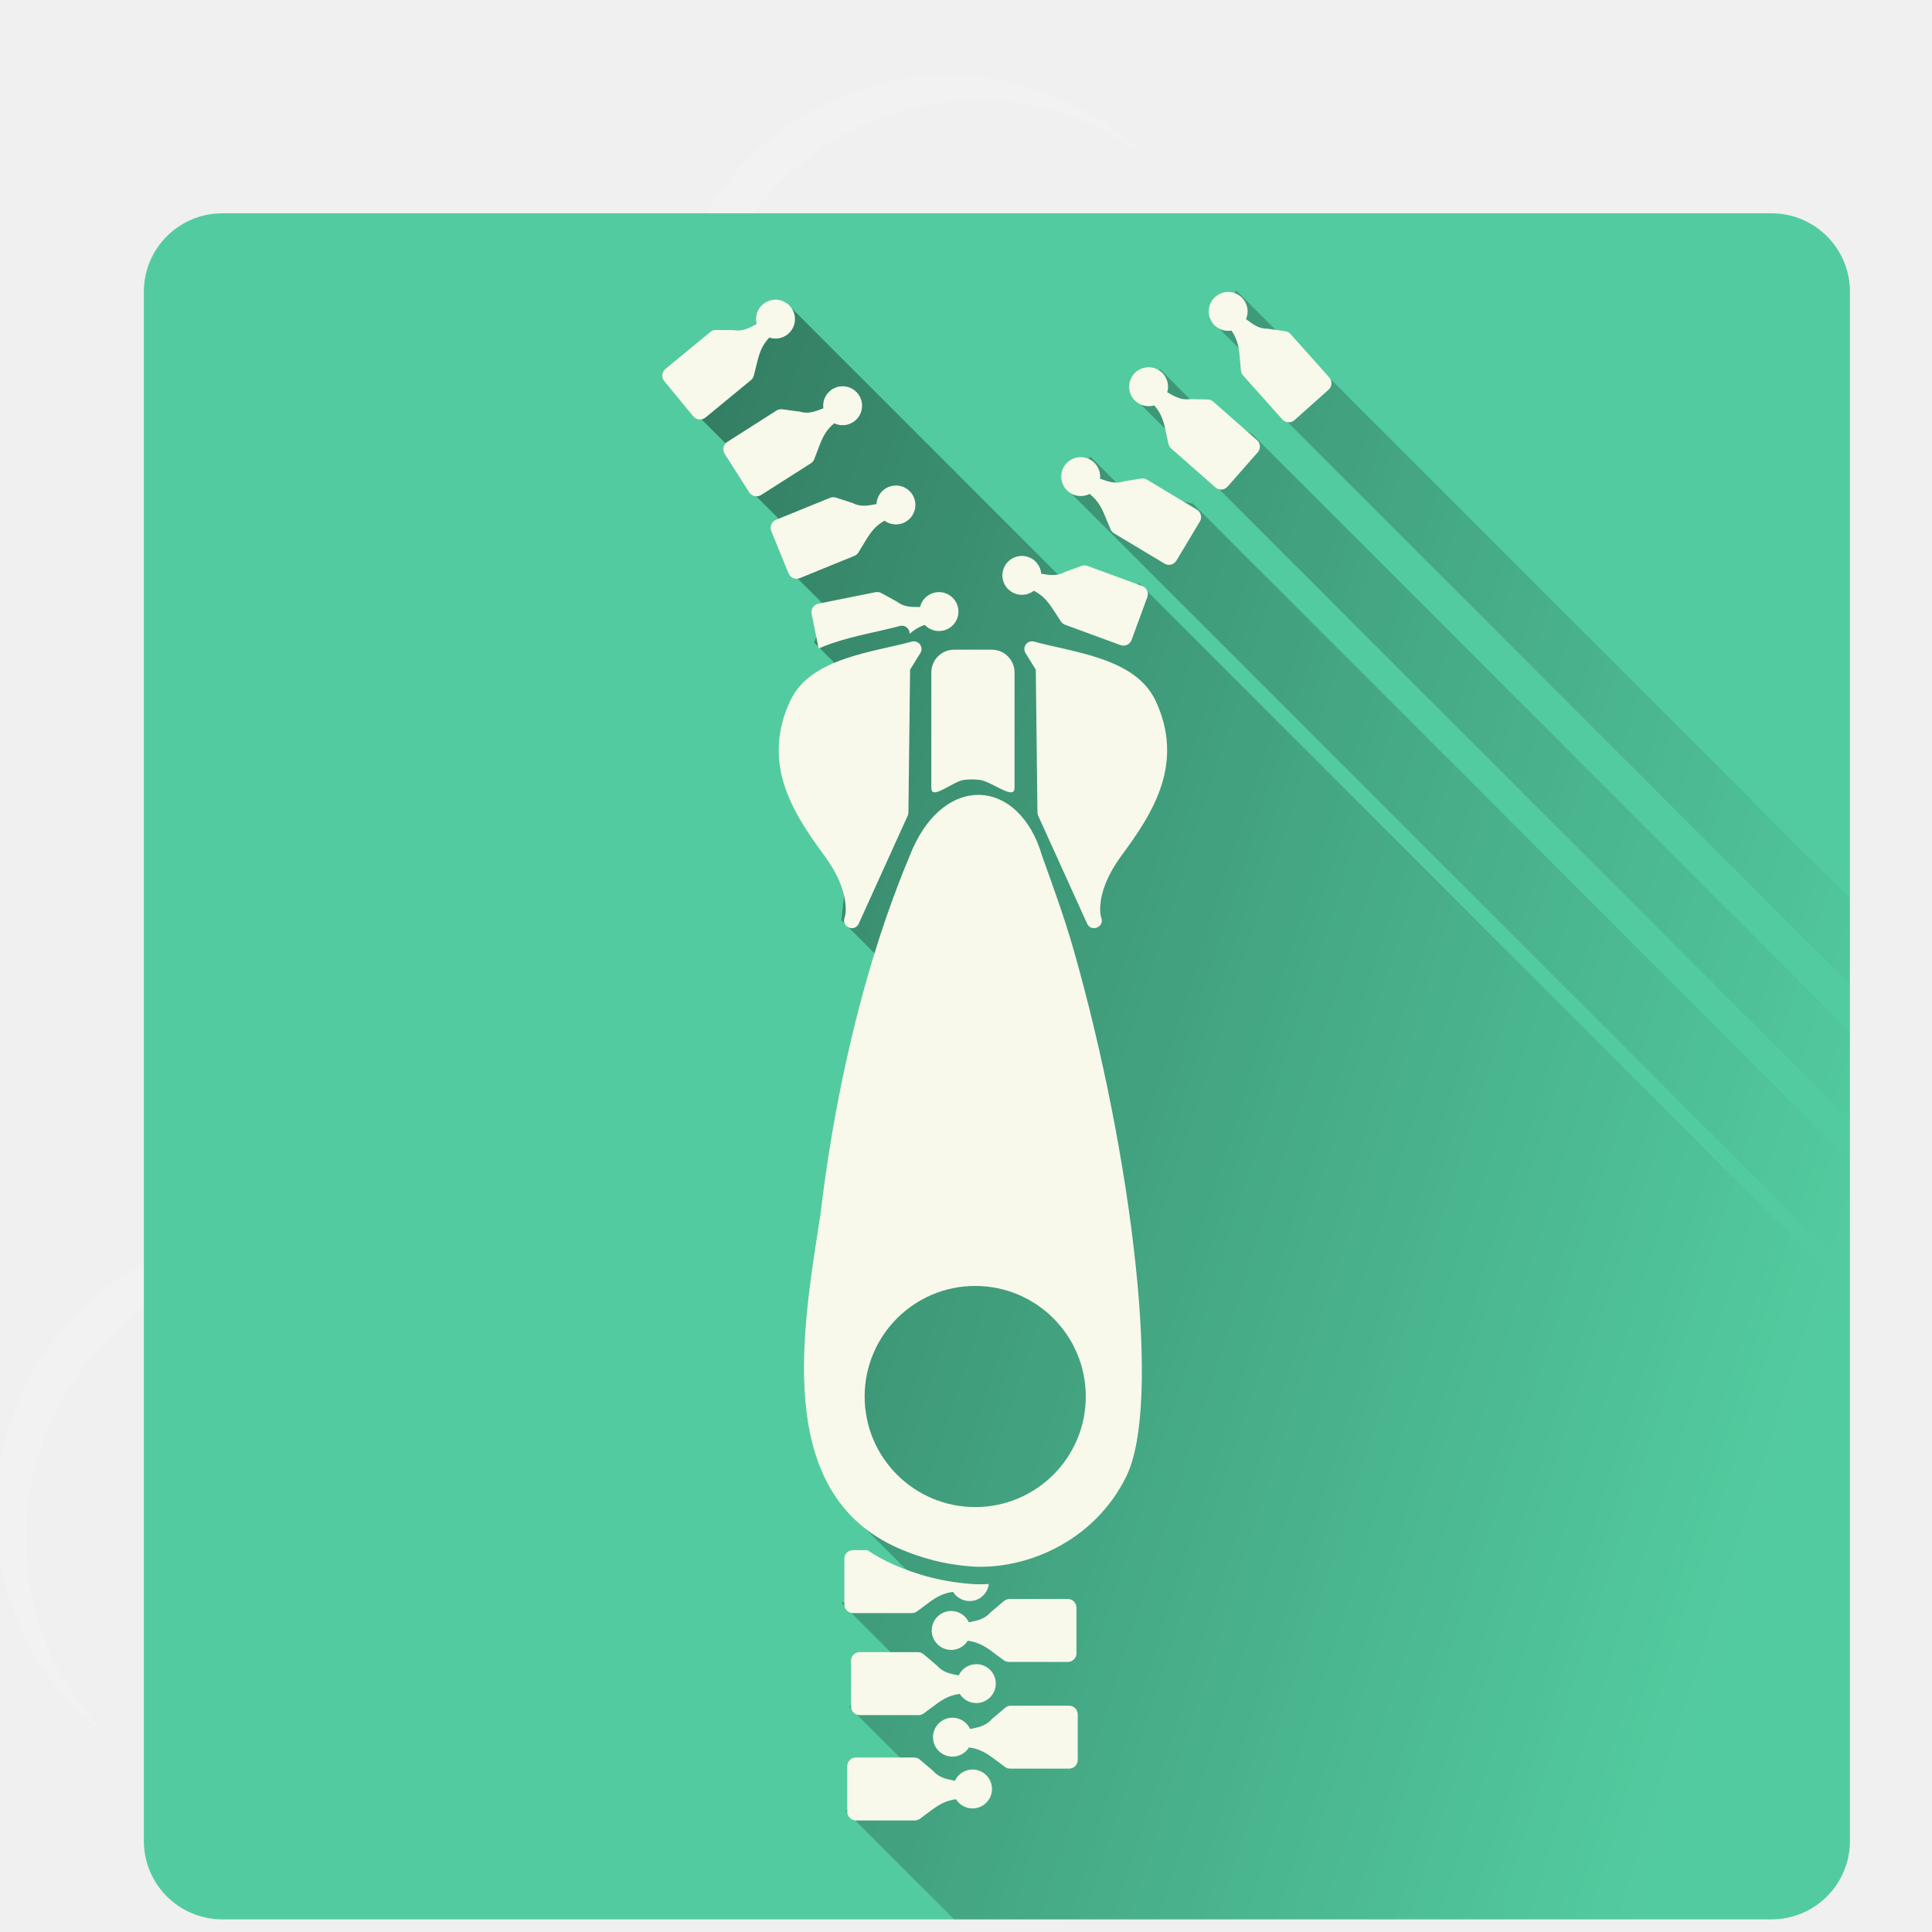
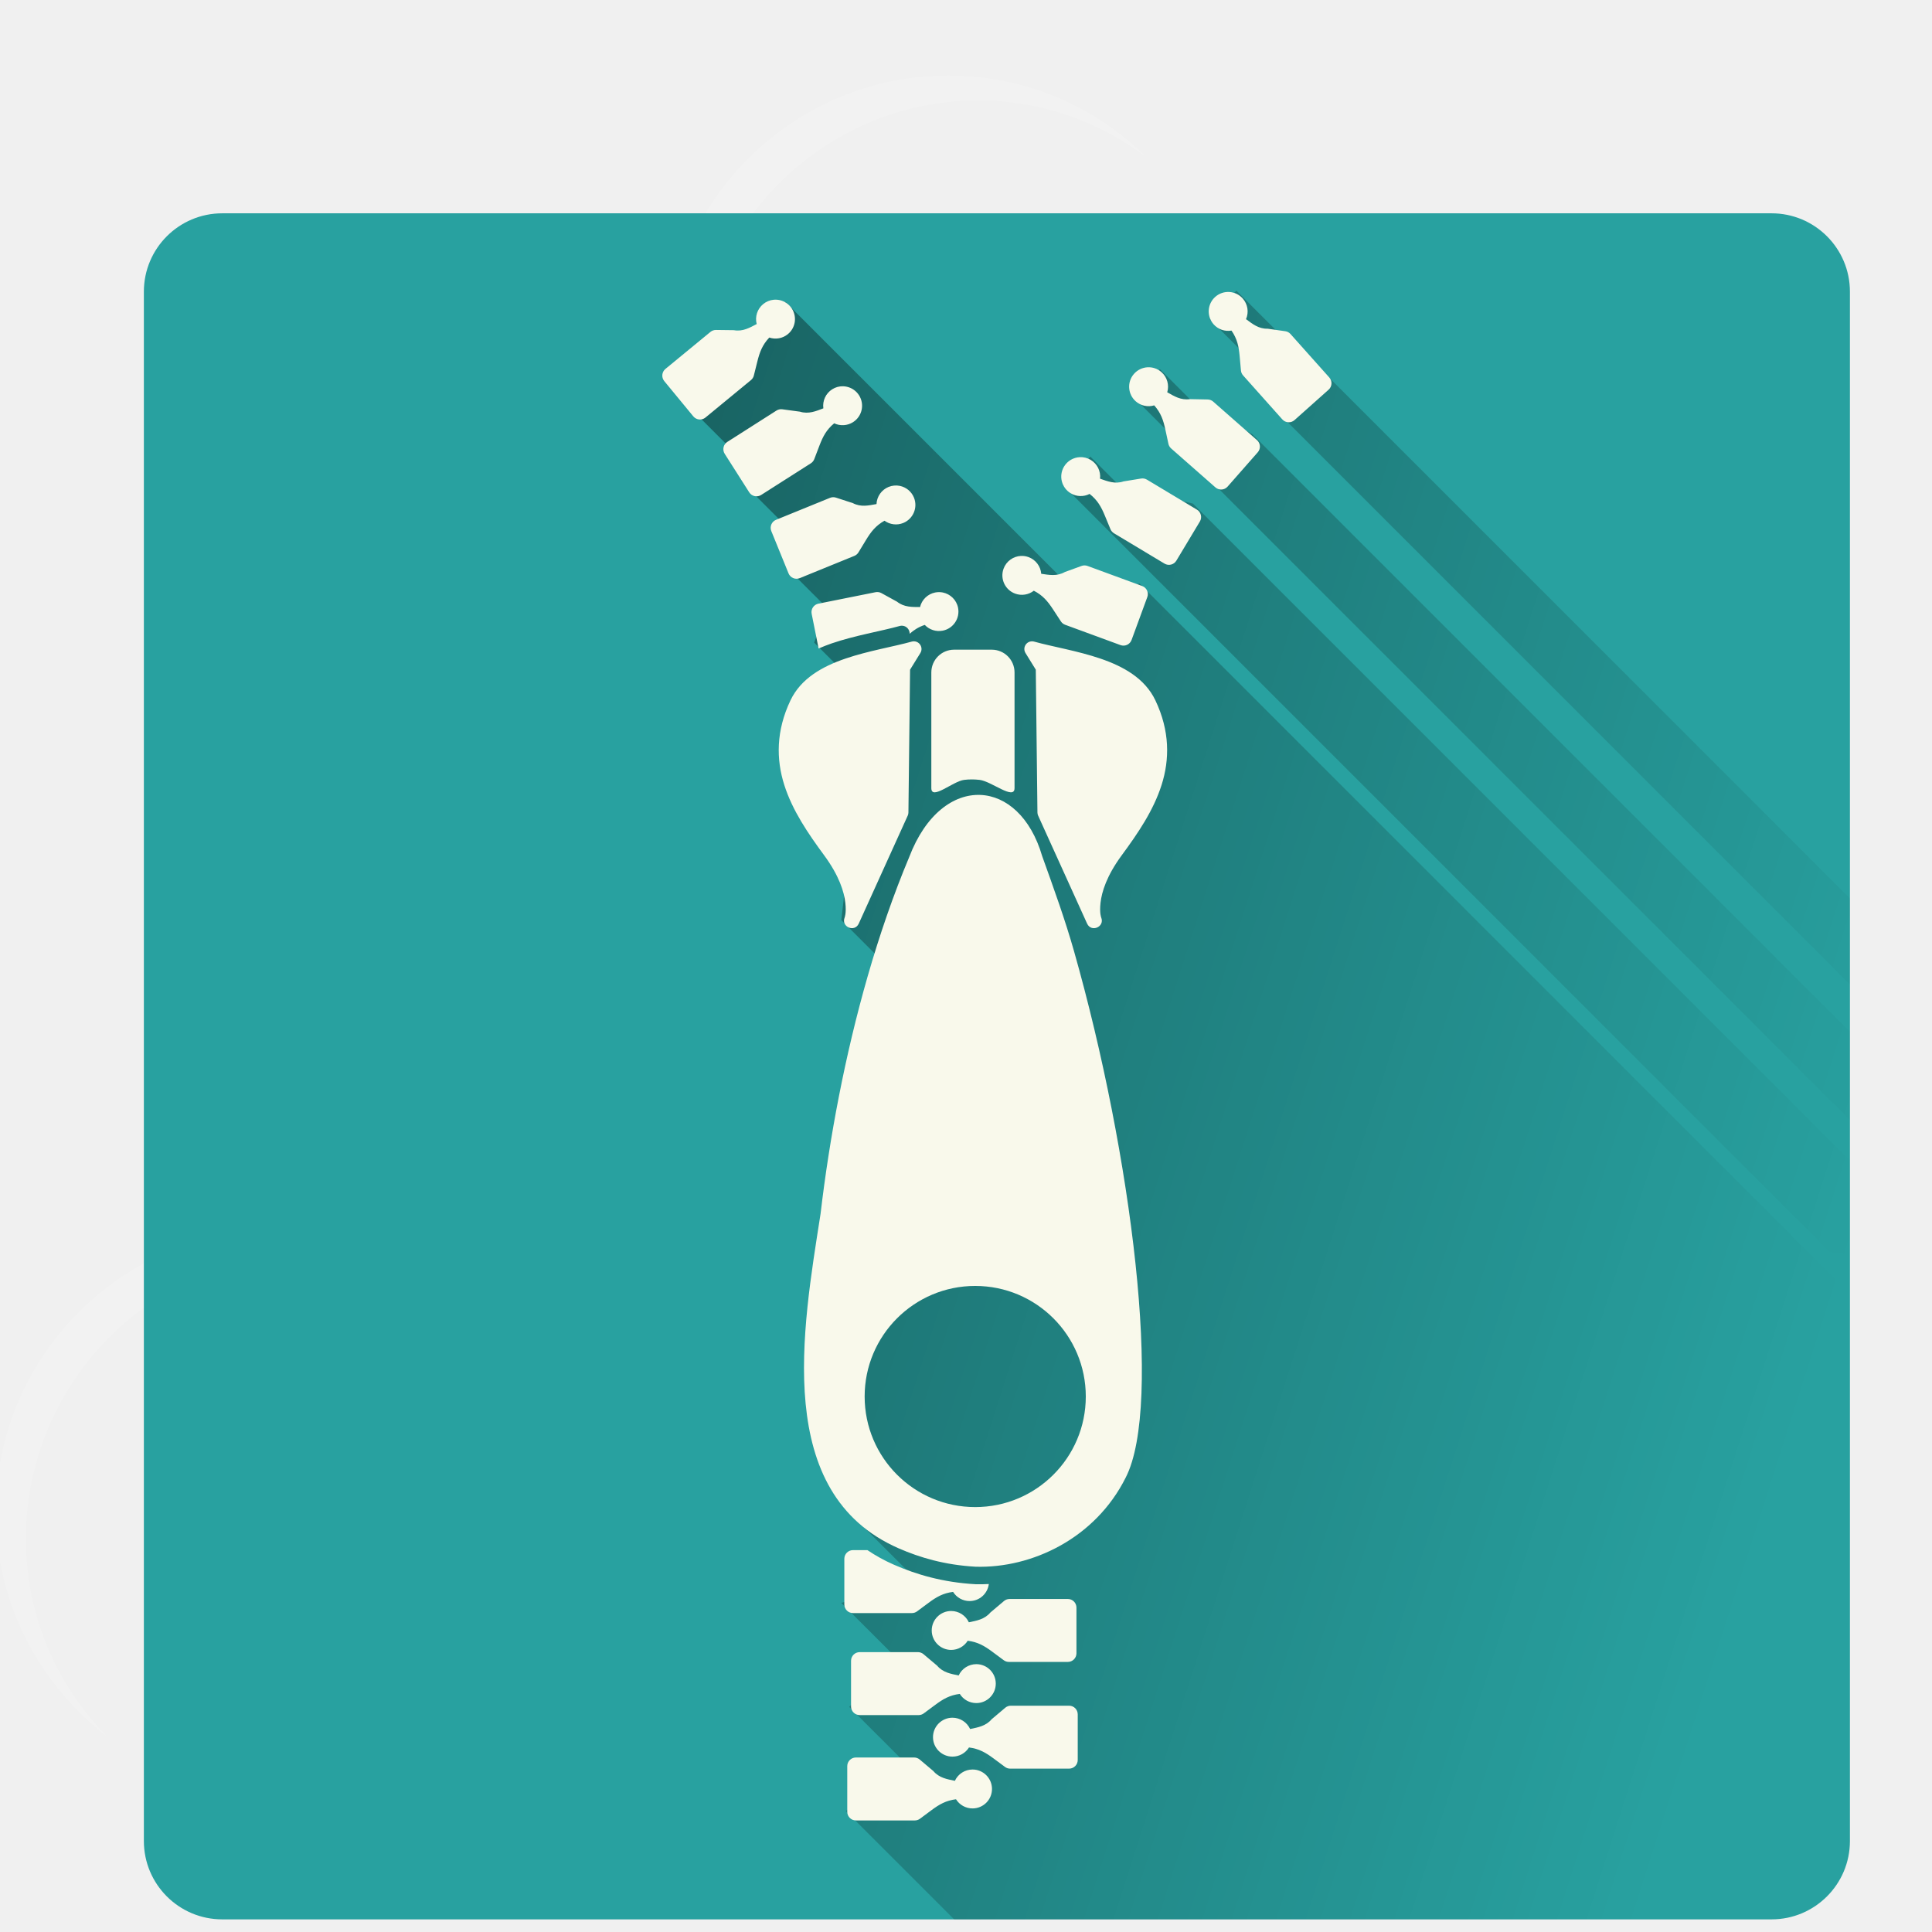
<svg xmlns="http://www.w3.org/2000/svg" xmlns:xlink="http://www.w3.org/1999/xlink" viewBox="0 0 512 512" id="svg2" version="1.1" width="100%" height="100%">
  <defs id="defs4">
    <linearGradient id="linearGradient1116">
      <stop style="stop-color:#000000;stop-opacity:1;" offset="0" id="stop1112" />
      <stop style="stop-color:#000000;stop-opacity:0;" offset="1" id="stop1114" />
    </linearGradient>
    <linearGradient gradientTransform="matrix(0,-1,1,0,-1.5e-6,48)" gradientUnits="userSpaceOnUse" x2="47" x1="1" id="linearGradient3764">
      <stop id="stop7" style="stop-color:#99b901;stop-opacity:1" />
      <stop id="stop9" style="stop-color:#a8cd01;stop-opacity:1" offset="1" />
    </linearGradient>
    <clipPath id="clipPath-363610498">
      <g id="g12" transform="translate(0,-1004.362)">
        <path id="path14" style="fill:#1890d0" transform="matrix(15.33333,0,0,11.5,415,878.8622)" d="m -24,13 c 0,1.105 -0.672,2 -1.5,2 -0.828,0 -1.5,-0.895 -1.5,-2 0,-1.105 0.672,-2 1.5,-2 0.828,0 1.5,0.895 1.5,2 z" />
      </g>
    </clipPath>
    <clipPath id="clipPath-375834240">
      <g id="g17" transform="translate(0,-1004.362)">
        <path id="path19" style="fill:#1890d0" transform="matrix(15.33333,0,0,11.5,415,878.8622)" d="m -24,13 c 0,1.105 -0.672,2 -1.5,2 -0.828,0 -1.5,-0.895 -1.5,-2 0,-1.105 0.672,-2 1.5,-2 0.828,0 1.5,0.895 1.5,2 z" />
      </g>
    </clipPath>
    <clipPath clipPathUnits="userSpaceOnUse" id="clipPath4608">
      <g id="g4610" style="fill:#6ee75c;fill-opacity:1">
        <path d="M 24,1 C 36.703,1 47,11.297 47,24 47,36.703 36.703,47 24,47 11.297,47 1,36.703 1,24 1,11.297 11.297,1 24,1 z" style="fill:#6ee75c;fill-opacity:1" id="path4612" />
      </g>
    </clipPath>
    <clipPath clipPathUnits="userSpaceOnUse" id="clipPath4614">
      <g id="g4616" style="fill:#6ee75c;fill-opacity:1">
        <path d="M 24,1 C 36.703,1 47,11.297 47,24 47,36.703 36.703,47 24,47 11.297,47 1,36.703 1,24 1,11.297 11.297,1 24,1 z" style="fill:#6ee75c;fill-opacity:1" id="path4618" />
      </g>
    </clipPath>
    <clipPath clipPathUnits="userSpaceOnUse" id="clipPath4620">
      <g id="g4622" style="fill:#6ee75c;fill-opacity:1">
        <path d="M 24,1 C 36.703,1 47,11.297 47,24 47,36.703 36.703,47 24,47 11.297,47 1,36.703 1,24 1,11.297 11.297,1 24,1 z" style="fill:#6ee75c;fill-opacity:1" id="path4624" />
      </g>
    </clipPath>
    <clipPath clipPathUnits="userSpaceOnUse" id="clipPath4626">
      <g id="g4628" style="fill:#6ee75c;fill-opacity:1">
        <path d="M 24,1 C 36.703,1 47,11.297 47,24 47,36.703 36.703,47 24,47 11.297,47 1,36.703 1,24 1,11.297 11.297,1 24,1 z" style="fill:#6ee75c;fill-opacity:1" id="path4630" />
      </g>
    </clipPath>
    <clipPath clipPathUnits="userSpaceOnUse" id="clipPath4632">
      <g id="g4634" style="fill:#6ee75c;fill-opacity:1">
        <path d="M 24,1 C 36.703,1 47,11.297 47,24 47,36.703 36.703,47 24,47 11.297,47 1,36.703 1,24 1,11.297 11.297,1 24,1 z" style="fill:#6ee75c;fill-opacity:1" id="path4636" />
      </g>
    </clipPath>
    <clipPath clipPathUnits="userSpaceOnUse" id="clipPath4638">
      <g id="g4640" style="fill:#6ee75c;fill-opacity:1">
        <path d="M 24,1 C 36.703,1 47,11.297 47,24 47,36.703 36.703,47 24,47 11.297,47 1,36.703 1,24 1,11.297 11.297,1 24,1 z" style="fill:#6ee75c;fill-opacity:1" id="path4642" />
      </g>
    </clipPath>
    <clipPath clipPathUnits="userSpaceOnUse" id="clipPath4638-8">
      <g id="g4640-2" style="fill:#6ee75c;fill-opacity:1">
        <path d="M 24,1 C 36.703,1 47,11.297 47,24 47,36.703 36.703,47 24,47 11.297,47 1,36.703 1,24 1,11.297 11.297,1 24,1 z" style="fill:#6ee75c;fill-opacity:1" id="path4642-2" />
      </g>
    </clipPath>
    <clipPath clipPathUnits="userSpaceOnUse" id="clipPath4632-2">
      <g id="g4634-0" style="fill:#6ee75c;fill-opacity:1">
        <path d="M 24,1 C 36.703,1 47,11.297 47,24 47,36.703 36.703,47 24,47 11.297,47 1,36.703 1,24 1,11.297 11.297,1 24,1 z" style="fill:#6ee75c;fill-opacity:1" id="path4636-0" />
      </g>
    </clipPath>
    <clipPath clipPathUnits="userSpaceOnUse" id="clipPath4626-7">
      <g id="g4628-3" style="fill:#6ee75c;fill-opacity:1">
        <path d="M 24,1 C 36.703,1 47,11.297 47,24 47,36.703 36.703,47 24,47 11.297,47 1,36.703 1,24 1,11.297 11.297,1 24,1 z" style="fill:#6ee75c;fill-opacity:1" id="path4630-1" />
      </g>
    </clipPath>
    <clipPath clipPathUnits="userSpaceOnUse" id="clipPath4620-3">
      <g id="g4622-2" style="fill:#6ee75c;fill-opacity:1">
        <path d="M 24,1 C 36.703,1 47,11.297 47,24 47,36.703 36.703,47 24,47 11.297,47 1,36.703 1,24 1,11.297 11.297,1 24,1 z" style="fill:#6ee75c;fill-opacity:1" id="path4624-6" />
      </g>
    </clipPath>
    <clipPath clipPathUnits="userSpaceOnUse" id="clipPath4614-6">
      <g id="g4616-6" style="fill:#6ee75c;fill-opacity:1">
        <path d="M 24,1 C 36.703,1 47,11.297 47,24 47,36.703 36.703,47 24,47 11.297,47 1,36.703 1,24 1,11.297 11.297,1 24,1 z" style="fill:#6ee75c;fill-opacity:1" id="path4618-2" />
      </g>
    </clipPath>
    <clipPath clipPathUnits="userSpaceOnUse" id="clipPath5067">
      <g id="g5069" style="fill:#6ee75c;fill-opacity:1">
        <path d="M 24,1 C 36.703,1 47,11.297 47,24 47,36.703 36.703,47 24,47 11.297,47 1,36.703 1,24 1,11.297 11.297,1 24,1 z" style="fill:#6ee75c;fill-opacity:1" id="path5071" />
      </g>
    </clipPath>
    <clipPath id="clipPath-054702263-3">
      <g transform="translate(0,-1004.362)" id="g17-7">
        <path d="m -24,13 c 0,1.105 -0.672,2 -1.5,2 -0.828,0 -1.5,-0.895 -1.5,-2 0,-1.105 0.672,-2 1.5,-2 0.828,0 1.5,0.895 1.5,2 z" transform="matrix(15.33333,0,0,11.5,415,878.8622)" style="fill:#1890d0" id="path19-4" />
      </g>
    </clipPath>
    <filter id="filter3826" height="1" width="1" y="0" x="0" color-interpolation-filters="sRGB">
      <feTurbulence id="feTurbulence3828" type="fractalNoise" numOctaves="3" baseFrequency="1" seed="0" result="result0" />
      <feColorMatrix id="feColorMatrix3830" result="result4" values="0" type="saturate" />
      <feComposite id="feComposite3832" in2="result4" in="SourceGraphic" operator="arithmetic" k1="1.25" k2="0.5" k3="0.5" result="result2" k4="0" />
      <feBlend id="feBlend3834" in2="SourceGraphic" result="result5" mode="normal" in="result2" />
      <feComposite id="feComposite3836" in2="SourceGraphic" in="result5" operator="in" result="result3" />
    </filter>
    <clipPath id="clipPath3881" clipPathUnits="userSpaceOnUse">
      <path transform="translate(-412,-17)" d="m 643,152.5 a 103.5,103.5 0 1 1 -207,0 103.5,103.5 0 1 1 207,0 z" id="path3883" style="fill:#008dff;fill-opacity:1;fill-rule:evenodd;stroke:none" />
    </clipPath>
    <linearGradient xlink:href="#linearGradient1116" id="linearGradient1118" x1="-435.899" y1="92.359" x2="470.296" y2="382.599" gradientUnits="userSpaceOnUse" />
    <clipPath clipPathUnits="userSpaceOnUse" id="clipPath1129">
      <rect ry="20.769" y="58.1" x="33.392" height="452.122" width="452.122" id="rect1131" style="color:#000000;display:inline;overflow:visible;visibility:visible;fill:#4ec670;fill-opacity:1;fill-rule:evenodd;stroke:none;stroke-width:3.6;marker:none;enable-background:accumulate" />
    </clipPath>
  </defs>
  <g id="layer1" style="opacity:0.129;display:inline" transform="translate(0,464)" />
  <g id="g33" transform="translate(0,464)">
    <g clip-path="url(#clipPath-363610498)" id="g35">
      <g id="g37" transform="translate(1,1)">
        <g id="g39" style="opacity:0.1">
          
        </g>
      </g>
    </g>
  </g>
  <g id="g41" transform="translate(0,464)">
    <g clip-path="url(#clipPath-375834240)" id="g43">
      
    </g>
  </g>
  <path style="font-size:medium;font-style:normal;font-variant:normal;font-weight:normal;font-stretch:normal;text-indent:0;text-align:start;text-decoration:none;line-height:normal;letter-spacing:normal;word-spacing:normal;text-transform:none;direction:ltr;block-progression:tb;writing-mode:lr-tb;text-anchor:start;baseline-shift:baseline;color:#000000;fill:#ffffff;fill-opacity:0.14;fill-rule:evenodd;stroke:none;stroke-width:3.6;marker:none;visibility:visible;display:inline;overflow:visible;enable-background:accumulate;font-family:Sans;-inkscape-font-specification:Sans" d="m 251.244,20.018 c -41.265,0 -74.982,33.717 -74.982,74.982 0,23.795 11.411,44.582 28.813,58.32 l 0,23.606 c -47.405,18.675 -81.231,64.167 -81.231,118.028 0,8.597 1.834,16.615 3.471,24.647 l -23.258,13.191 c -9.262,-4.211 -19.572,-6.943 -30.548,-6.943 -41.265,0 -74.635,33.777 -74.635,74.982 0,24.154 11.688,45.705 29.507,59.361 C 15.057,446.7 6.857,428.206 6.857,407.774 c 0,-41.206 33.37,-75.329 74.635,-75.329 10.977,0 20.939,3.079 30.201,7.29 l 23.258,-13.538 c -1.637,-8.032 -3.471,-15.703 -3.471,-24.3 0,-53.861 34.173,-99.353 81.578,-118.028 l 0,-23.606 c -17.401,-13.737 -28.813,-34.524 -28.813,-58.32 0,-41.265 33.717,-75.33 74.982,-75.33 16.68,0 31.963,5.599 44.434,14.927 -13.54,-13.429 -31.963,-21.523 -52.418,-21.523 z m 54.154,160.726 0,3.471 c 11.818,4.688 22.811,11.037 32.631,18.746 -9.704,-8.985 -20.495,-16.48 -32.631,-22.217 z m 79.148,139.898 c -0.101,0.589 -0.249,1.147 -0.347,1.736 l 26.383,15.274 c 8.171,-3.077 16.776,-5.207 26.036,-5.207 16.68,0 31.963,5.599 44.434,14.927 -13.54,-13.429 -31.963,-21.523 -52.418,-21.523 -9.26,0 -17.865,2.13 -26.036,5.207 l -18.051,-10.414 z m -28.466,92.687 c 3.384,19.348 13.891,36.282 28.813,47.558 -11.393,-11.441 -19.209,-26.489 -21.523,-43.393 l -7.29,-4.166 z" id="path3896" />
-   <rect style="color:#000000;display:inline;overflow:visible;visibility:visible;fill:#53cba0;fill-opacity:1;fill-rule:evenodd;stroke:none;stroke-width:3.6;marker:none;enable-background:accumulate" id="rect3948" width="452.122" height="452.122" x="38.127" y="56.53" ry="20.769" />
+   <rect style="color:#000000;display:inline;overflow:visible;visibility:visible;fill:#28a1a0;fill-opacity:1;fill-rule:evenodd;stroke:none;stroke-width:3.6;marker:none;enable-background:accumulate" id="rect3948" width="452.122" height="452.122" x="38.127" y="56.53" ry="20.769" />
  <path style="fill:#000000;stroke-width:5.111" d="" id="path849" />
  <path style="fill:#000000;stroke-width:5.111" d="" id="path847" />
  <path style="fill:url(#linearGradient1118);fill-opacity:1;stroke:none;stroke-width:1px;stroke-linecap:butt;stroke-linejoin:miter;stroke-opacity:1" d="m 322.922,78.594 -7.031,7.602 11.631,11.629 6.803,13.453 203.168,203.168 12.352,-10.451 L 346.676,100.826 334.553,90.225 Z m -119.512,2.994 -24.43,28.914 14.514,14.512 -0.539,5.375 13.707,13.705 -1.588,9.227 9.35,9.35 -3.396,9.193 14.008,14.006 -6.818,59.539 19.887,19.889 c -11.845,47.091 -27.399,95.665 -19.887,135.014 l 20.277,20.277 -20.277,5.758 15.051,15.051 -12.961,12.504 14.672,14.67 -15.555,12.951 67.184,67.186 236.988,0.303 -23.201,-189.654 -203.168,-203.168 -14.715,4.502 z m 99.24,17.809 -7.812,6.607 11.631,11.631 9.629,11.338 203.168,203.168 11.006,-12.373 L 327.104,116.6 310.596,107.342 Z m -18.432,23.184 -7.223,7.602 203.168,203.168 34.4,4.838 -203.168,-203.168 -19.234,-4.494 z" id="path1075" clip-path="url(#clipPath1129)" transform="translate(4.73526,-1.57008)" />
  <path id="path922" d="m 325.778,77.381 c -1.318,-0.076 -2.667,0.348 -3.731,1.297 -2.126,1.897 -2.31,5.157 -0.412,7.283 1.185,1.329 2.97,1.952 4.724,1.649 1.523,2.203 1.93,4.211 2.161,6.771 l 0.343,3.8 c 0.044,0.49 0.248,0.951 0.576,1.316 l 10.392,11.649 c 0.84,0.943 2.285,1.023 3.229,0.184 l 9.036,-8.058 c 0.941,-0.842 1.025,-2.292 0.184,-3.234 L 342.003,88.524 c -0.359,-0.403 -0.847,-0.668 -1.381,-0.745 l -4.68,-0.666 c -2.407,0.063 -4.053,-1.294 -5.733,-2.534 0.8,-1.842 0.455,-3.978 -0.879,-5.479 -0.948,-1.064 -2.234,-1.643 -3.552,-1.719 z m -120.755,2.057 c -0.988,0.094 -1.957,0.478 -2.782,1.157 -1.549,1.279 -2.217,3.338 -1.709,5.281 -1.85,0.968 -3.687,2.056 -6.056,1.624 l -4.724,-0.059 c -0.539,-0.005 -1.064,0.178 -1.48,0.522 l -11.923,9.806 c -0.975,0.802 -1.114,2.247 -0.313,3.224 l 7.695,9.344 c 0.804,0.974 2.244,1.121 3.219,0.318 l 12.057,-9.921 c 0.38,-0.311 0.651,-0.735 0.77,-1.212 l 0.924,-3.706 c 0.62,-2.495 1.327,-4.415 3.169,-6.359 1.687,0.568 3.548,0.227 4.923,-0.904 2.201,-1.809 2.516,-5.062 0.705,-7.263 -0.906,-1.1 -2.173,-1.725 -3.487,-1.853 -0.329,-0.032 -0.659,-0.032 -0.989,0 z m 99.041,17.899 c -1.318,0.084 -2.606,0.674 -3.547,1.744 -1.881,2.14 -1.669,5.398 0.472,7.278 1.337,1.175 3.188,1.581 4.893,1.068 1.778,2.003 2.422,3.944 2.961,6.458 l 0.8,3.731 c 0.105,0.48 0.36,0.913 0.73,1.237 l 11.724,10.308 c 0.948,0.834 2.393,0.743 3.229,-0.204 l 7.993,-9.096 c 0.832,-0.95 0.74,-2.395 -0.209,-3.229 l -11.59,-10.194 c -0.405,-0.357 -0.926,-0.559 -1.465,-0.571 l -4.724,-0.094 c -2.381,0.354 -4.184,-0.79 -6.001,-1.818 0.572,-1.925 -0.023,-4.012 -1.53,-5.34 -1.069,-0.942 -2.418,-1.361 -3.736,-1.277 z m -80.636,5.027 c -0.993,-0.026 -2,0.235 -2.901,0.81 -1.693,1.082 -2.6,3.052 -2.33,5.042 -1.954,0.737 -3.911,1.594 -6.21,0.879 l -4.685,-0.631 c -0.535,-0.07 -1.08,0.052 -1.535,0.343 l -13.015,8.296 c -1.065,0.678 -1.377,2.093 -0.7,3.159 l 6.503,10.214 c 0.681,1.064 2.095,1.375 3.159,0.695 l 13.169,-8.39 c 0.415,-0.263 0.732,-0.654 0.909,-1.113 l 1.361,-3.562 c 0.917,-2.401 1.85,-4.219 3.915,-5.926 1.606,0.768 3.501,0.649 5.003,-0.308 2.404,-1.53 3.111,-4.715 1.58,-7.119 -0.766,-1.201 -1.95,-1.98 -3.239,-2.265 -0.322,-0.071 -0.653,-0.115 -0.984,-0.124 z m 62.703,18.788 c -1.654,0.087 -3.236,0.967 -4.153,2.494 -1.466,2.443 -0.67,5.614 1.773,7.079 1.526,0.916 3.417,0.979 5.003,0.169 2.109,1.651 3.093,3.446 4.074,5.822 l 1.456,3.527 c 0.189,0.454 0.522,0.836 0.944,1.088 l 13.378,8.033 c 1.083,0.651 2.487,0.302 3.14,-0.78 l 6.234,-10.383 c 0.648,-1.084 0.298,-2.49 -0.785,-3.14 l -13.234,-7.943 c -0.462,-0.278 -1.007,-0.388 -1.54,-0.303 l -4.67,0.76 c -2.279,0.776 -4.252,-0.03 -6.225,-0.715 0.217,-1.997 -0.749,-3.941 -2.469,-4.978 -0.916,-0.551 -1.934,-0.783 -2.926,-0.73 z m -49.141,7.526 c -0.506,0.043 -1.016,0.161 -1.51,0.363 -1.859,0.761 -3.107,2.534 -3.199,4.541 -2.054,0.374 -4.131,0.867 -6.264,-0.248 l -4.496,-1.465 c -0.514,-0.165 -1.07,-0.14 -1.57,0.065 l -14.292,5.822 c -1.17,0.476 -1.731,1.81 -1.257,2.981 l 4.57,11.217 c 0.479,1.169 1.811,1.729 2.981,1.252 l 14.451,-5.887 c 0.456,-0.184 0.842,-0.514 1.098,-0.934 l 1.982,-3.259 c 1.333,-2.198 2.581,-3.823 4.918,-5.132 1.442,1.044 3.319,1.273 4.968,0.601 2.64,-1.073 3.911,-4.087 2.837,-6.726 -0.672,-1.649 -2.1,-2.76 -3.721,-3.1 -0.486,-0.102 -0.99,-0.133 -1.495,-0.089 z m 33.567,18.649 c -2.008,0.096 -3.863,1.367 -4.6,3.373 -0.981,2.675 0.394,5.637 3.07,6.617 1.671,0.613 3.543,0.324 4.948,-0.77 2.381,1.226 3.687,2.803 5.097,4.953 l 2.086,3.189 c 0.271,0.41 0.671,0.721 1.133,0.889 l 14.65,5.38 c 1.185,0.436 2.498,-0.171 2.936,-1.356 l 4.173,-11.371 c 0.433,-1.186 -0.175,-2.496 -1.361,-2.931 l -14.486,-5.32 c -0.506,-0.187 -1.062,-0.188 -1.57,-0.005 l -4.446,1.619 c -2.093,1.19 -4.183,0.769 -6.249,0.467 -0.162,-2.002 -1.474,-3.726 -3.358,-4.421 -0.669,-0.246 -1.352,-0.345 -2.022,-0.313 z m -21.699,9.588 c -0.342,-8.1e-4 -0.689,0.034 -1.038,0.104 -1.969,0.398 -3.532,1.901 -3.999,3.855 -2.088,-0.018 -4.214,0.076 -6.1,-1.421 l -4.148,-2.28 c -0.237,-0.129 -0.492,-0.213 -0.755,-0.253 -0.263,-0.04 -0.53,-0.034 -0.795,0.02 l -15.132,3.035 c -1.239,0.248 -2.04,1.449 -1.793,2.688 l 1.843,9.2 c 1.139,-0.495 2.297,-0.959 3.477,-1.361 6.199,-2.114 12.919,-3.199 18.013,-4.61 0.202,-0.053 0.411,-0.082 0.621,-0.074 1.21,0.038 2.042,1.053 2.017,2.136 1.131,-0.998 2.347,-1.793 4.004,-2.345 1.221,1.296 3.028,1.87 4.774,1.52 2.794,-0.559 4.608,-3.277 4.049,-6.071 -0.421,-2.095 -2.059,-3.636 -4.029,-4.039 -0.328,-0.067 -0.666,-0.104 -1.008,-0.104 z m -6.622,13.045 c -0.204,-0.008 -0.409,0.015 -0.606,0.069 -4.969,1.376 -11.523,2.438 -17.571,4.501 -6.048,2.063 -11.795,5.218 -14.58,11.083 -3.846,8.098 -3.792,15.639 -1.634,22.419 2.158,6.78 6.301,12.846 10.551,18.614 4.037,5.479 5.298,9.746 5.623,12.568 0.326,2.823 -0.194,3.984 -0.194,3.984 -0.938,2.453 2.656,3.962 3.751,1.575 l 0.045,-0.099 12.941,-28.535 c 0.115,-0.256 0.176,-0.534 0.179,-0.815 l 0.437,-37.854 2.727,-4.411 c 0.819,-1.331 -0.107,-3.051 -1.669,-3.1 z m 31.202,0 c -1.562,0.049 -2.488,1.768 -1.669,3.1 l 2.727,4.411 0.437,37.854 c 0.003,0.281 0.064,0.558 0.179,0.815 l 12.941,28.535 0.045,0.099 c 1.095,2.387 4.688,0.879 3.751,-1.575 0,0 -0.519,-1.161 -0.194,-3.984 0.326,-2.823 1.586,-7.089 5.623,-12.568 4.25,-5.768 8.393,-11.834 10.551,-18.614 2.158,-6.78 2.212,-14.321 -1.634,-22.419 -2.786,-5.865 -8.532,-9.02 -14.58,-11.083 -6.048,-2.063 -12.602,-3.124 -17.571,-4.501 -0.197,-0.053 -0.402,-0.077 -0.606,-0.069 z m -20.581,2.211 c -3.35,0 -6.046,2.696 -6.046,6.046 v 30.631 c 0,3.35 5.721,-1.806 8.684,-2.171 1.36,-0.168 2.752,-0.158 4.113,0 3.148,0.365 9.255,5.521 9.255,2.171 v -30.631 c 0,-3.35 -2.696,-6.046 -6.046,-6.046 z m 6.965,38.495 c -7.072,-0.291 -14.509,5.039 -18.858,16.428 -4.211,10.027 -7.871,20.676 -11.004,31.565 -6.06,21.066 -10.157,43.017 -12.504,63.025 -4.775,30.641 -12.662,74.045 20.686,88.634 5.613,2.456 12.22,4.415 20.397,4.878 14.924,0.441 31.723,-7.505 39.772,-23.602 9.88,-19.135 1.643,-85.552 -13.706,-139.598 -1.179,-4.152 -2.517,-8.291 -3.895,-12.33 -1.511,-4.428 -3.074,-8.74 -4.536,-12.827 -3.039,-10.374 -9.525,-15.894 -16.354,-16.175 z m -1.376,130.12 a 29.303,29.303 0 0 1 29.3,29.305 29.303,29.303 0 0 1 -29.3,29.3 29.303,29.303 0 0 1 -29.305,-29.3 29.303,29.303 0 0 1 29.305,-29.305 z m -32.399,70.015 c -1.263,-4.3e-4 -2.288,1.022 -2.29,2.285 v 12.111 c 0.002,1.263 1.027,2.286 2.29,2.285 h 15.609 c 0.492,10e-4 0.971,-0.155 1.366,-0.447 l 3.065,-2.275 c 2.064,-1.532 3.83,-2.561 6.488,-2.891 0.942,1.511 2.596,2.429 4.377,2.429 2.63,0.002 4.777,-1.973 5.097,-4.516 -1.174,0.06 -2.345,0.089 -3.502,0.055 -8.688,-0.492 -15.706,-2.573 -21.669,-5.181 -2.568,-1.123 -4.879,-2.427 -7.004,-3.855 z m 41.5,12.946 c -0.54,-6.7e-4 -1.062,0.189 -1.475,0.536 l -3.612,3.05 c -1.555,1.838 -3.664,2.165 -5.708,2.593 -0.842,-1.824 -2.666,-2.992 -4.675,-2.996 -2.849,-0.002 -5.161,2.307 -5.161,5.156 7.6e-4,2.849 2.312,5.158 5.161,5.157 1.78,-1.6e-4 3.435,-0.918 4.377,-2.429 2.658,0.33 4.429,1.364 6.493,2.896 l 3.06,2.27 c 0.396,0.292 0.875,0.449 1.366,0.447 h 15.609 c 1.263,4.3e-4 2.288,-1.022 2.29,-2.285 v -12.111 c -0.002,-1.263 -1.027,-2.286 -2.29,-2.285 z m -39.722,14.088 c -1.263,-4.3e-4 -2.288,1.022 -2.29,2.285 v 12.111 c 0.002,1.263 1.027,2.286 2.29,2.285 h 15.609 c 0.492,0.002 0.971,-0.155 1.366,-0.447 l 3.065,-2.275 c 2.064,-1.532 3.83,-2.561 6.488,-2.891 0.942,1.511 2.596,2.429 4.377,2.429 2.849,0.002 5.161,-2.307 5.161,-5.156 -7.8e-4,-2.849 -2.312,-5.158 -5.161,-5.157 -2.009,0.003 -3.833,1.172 -4.675,2.996 -2.044,-0.428 -4.148,-0.755 -5.703,-2.593 l -3.616,-3.05 c -0.413,-0.347 -0.936,-0.537 -1.475,-0.537 z m 40.06,14.193 c -0.54,-6.6e-4 -1.062,0.189 -1.475,0.537 l -3.612,3.05 c -1.555,1.838 -3.664,2.165 -5.708,2.593 -0.842,-1.824 -2.666,-2.992 -4.675,-2.996 -2.849,-0.002 -5.161,2.307 -5.161,5.156 7.6e-4,2.849 2.312,5.158 5.161,5.157 1.78,-1.5e-4 3.435,-0.918 4.377,-2.429 2.658,0.33 4.429,1.364 6.493,2.896 l 3.06,2.27 c 0.396,0.292 0.875,0.449 1.366,0.447 h 15.609 c 1.263,4.3e-4 2.288,-1.022 2.29,-2.285 v -12.111 c -0.002,-1.263 -1.027,-2.286 -2.29,-2.285 z m -41.063,13.726 c -1.263,-4.3e-4 -2.288,1.022 -2.29,2.285 v 12.111 c 0.002,1.263 1.027,2.286 2.29,2.285 h 15.609 c 0.492,10e-4 0.971,-0.155 1.366,-0.447 l 3.06,-2.275 c 2.064,-1.532 3.835,-2.561 6.493,-2.891 0.942,1.511 2.596,2.429 4.377,2.429 2.849,0.002 5.161,-2.307 5.161,-5.156 -8.2e-4,-2.849 -2.312,-5.158 -5.161,-5.156 -2.009,0.003 -3.833,1.172 -4.675,2.996 -2.044,-0.428 -4.153,-0.755 -5.708,-2.593 l -3.612,-3.05 c -0.413,-0.347 -0.936,-0.537 -1.475,-0.537 z" style="fill:#f9f9eb;fill-opacity:1;stroke-width:3.207" />
</svg>
